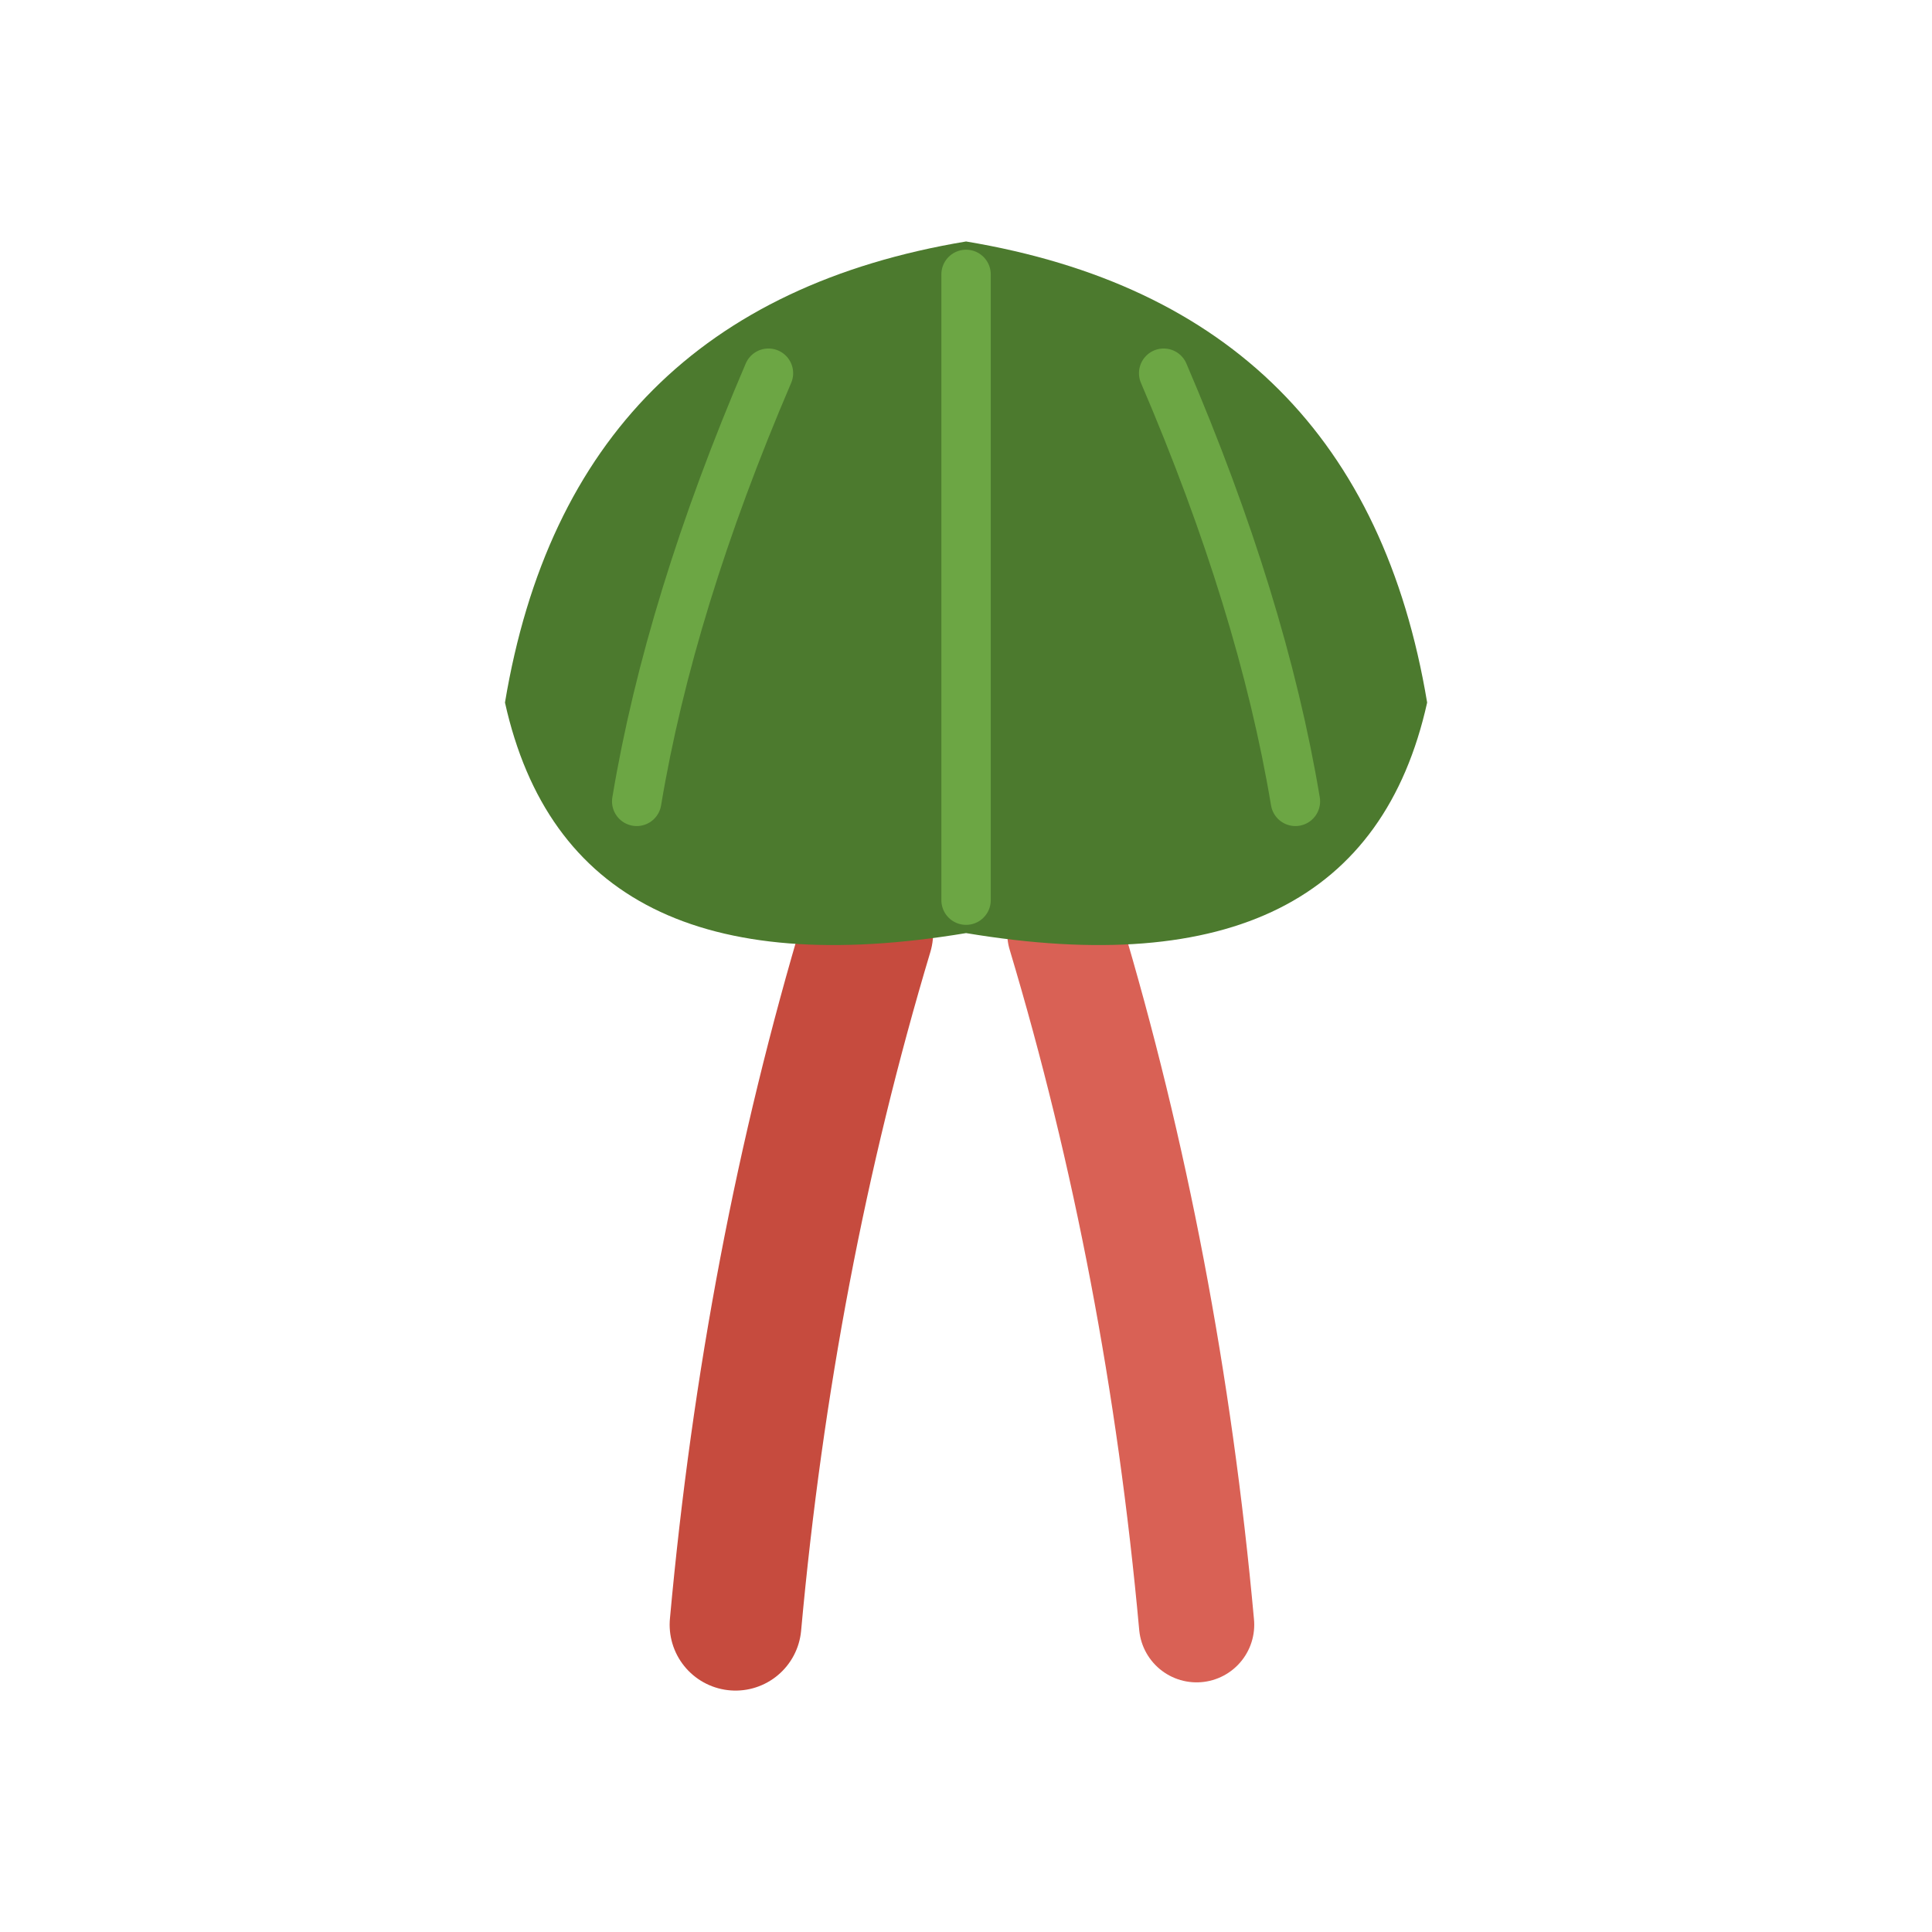
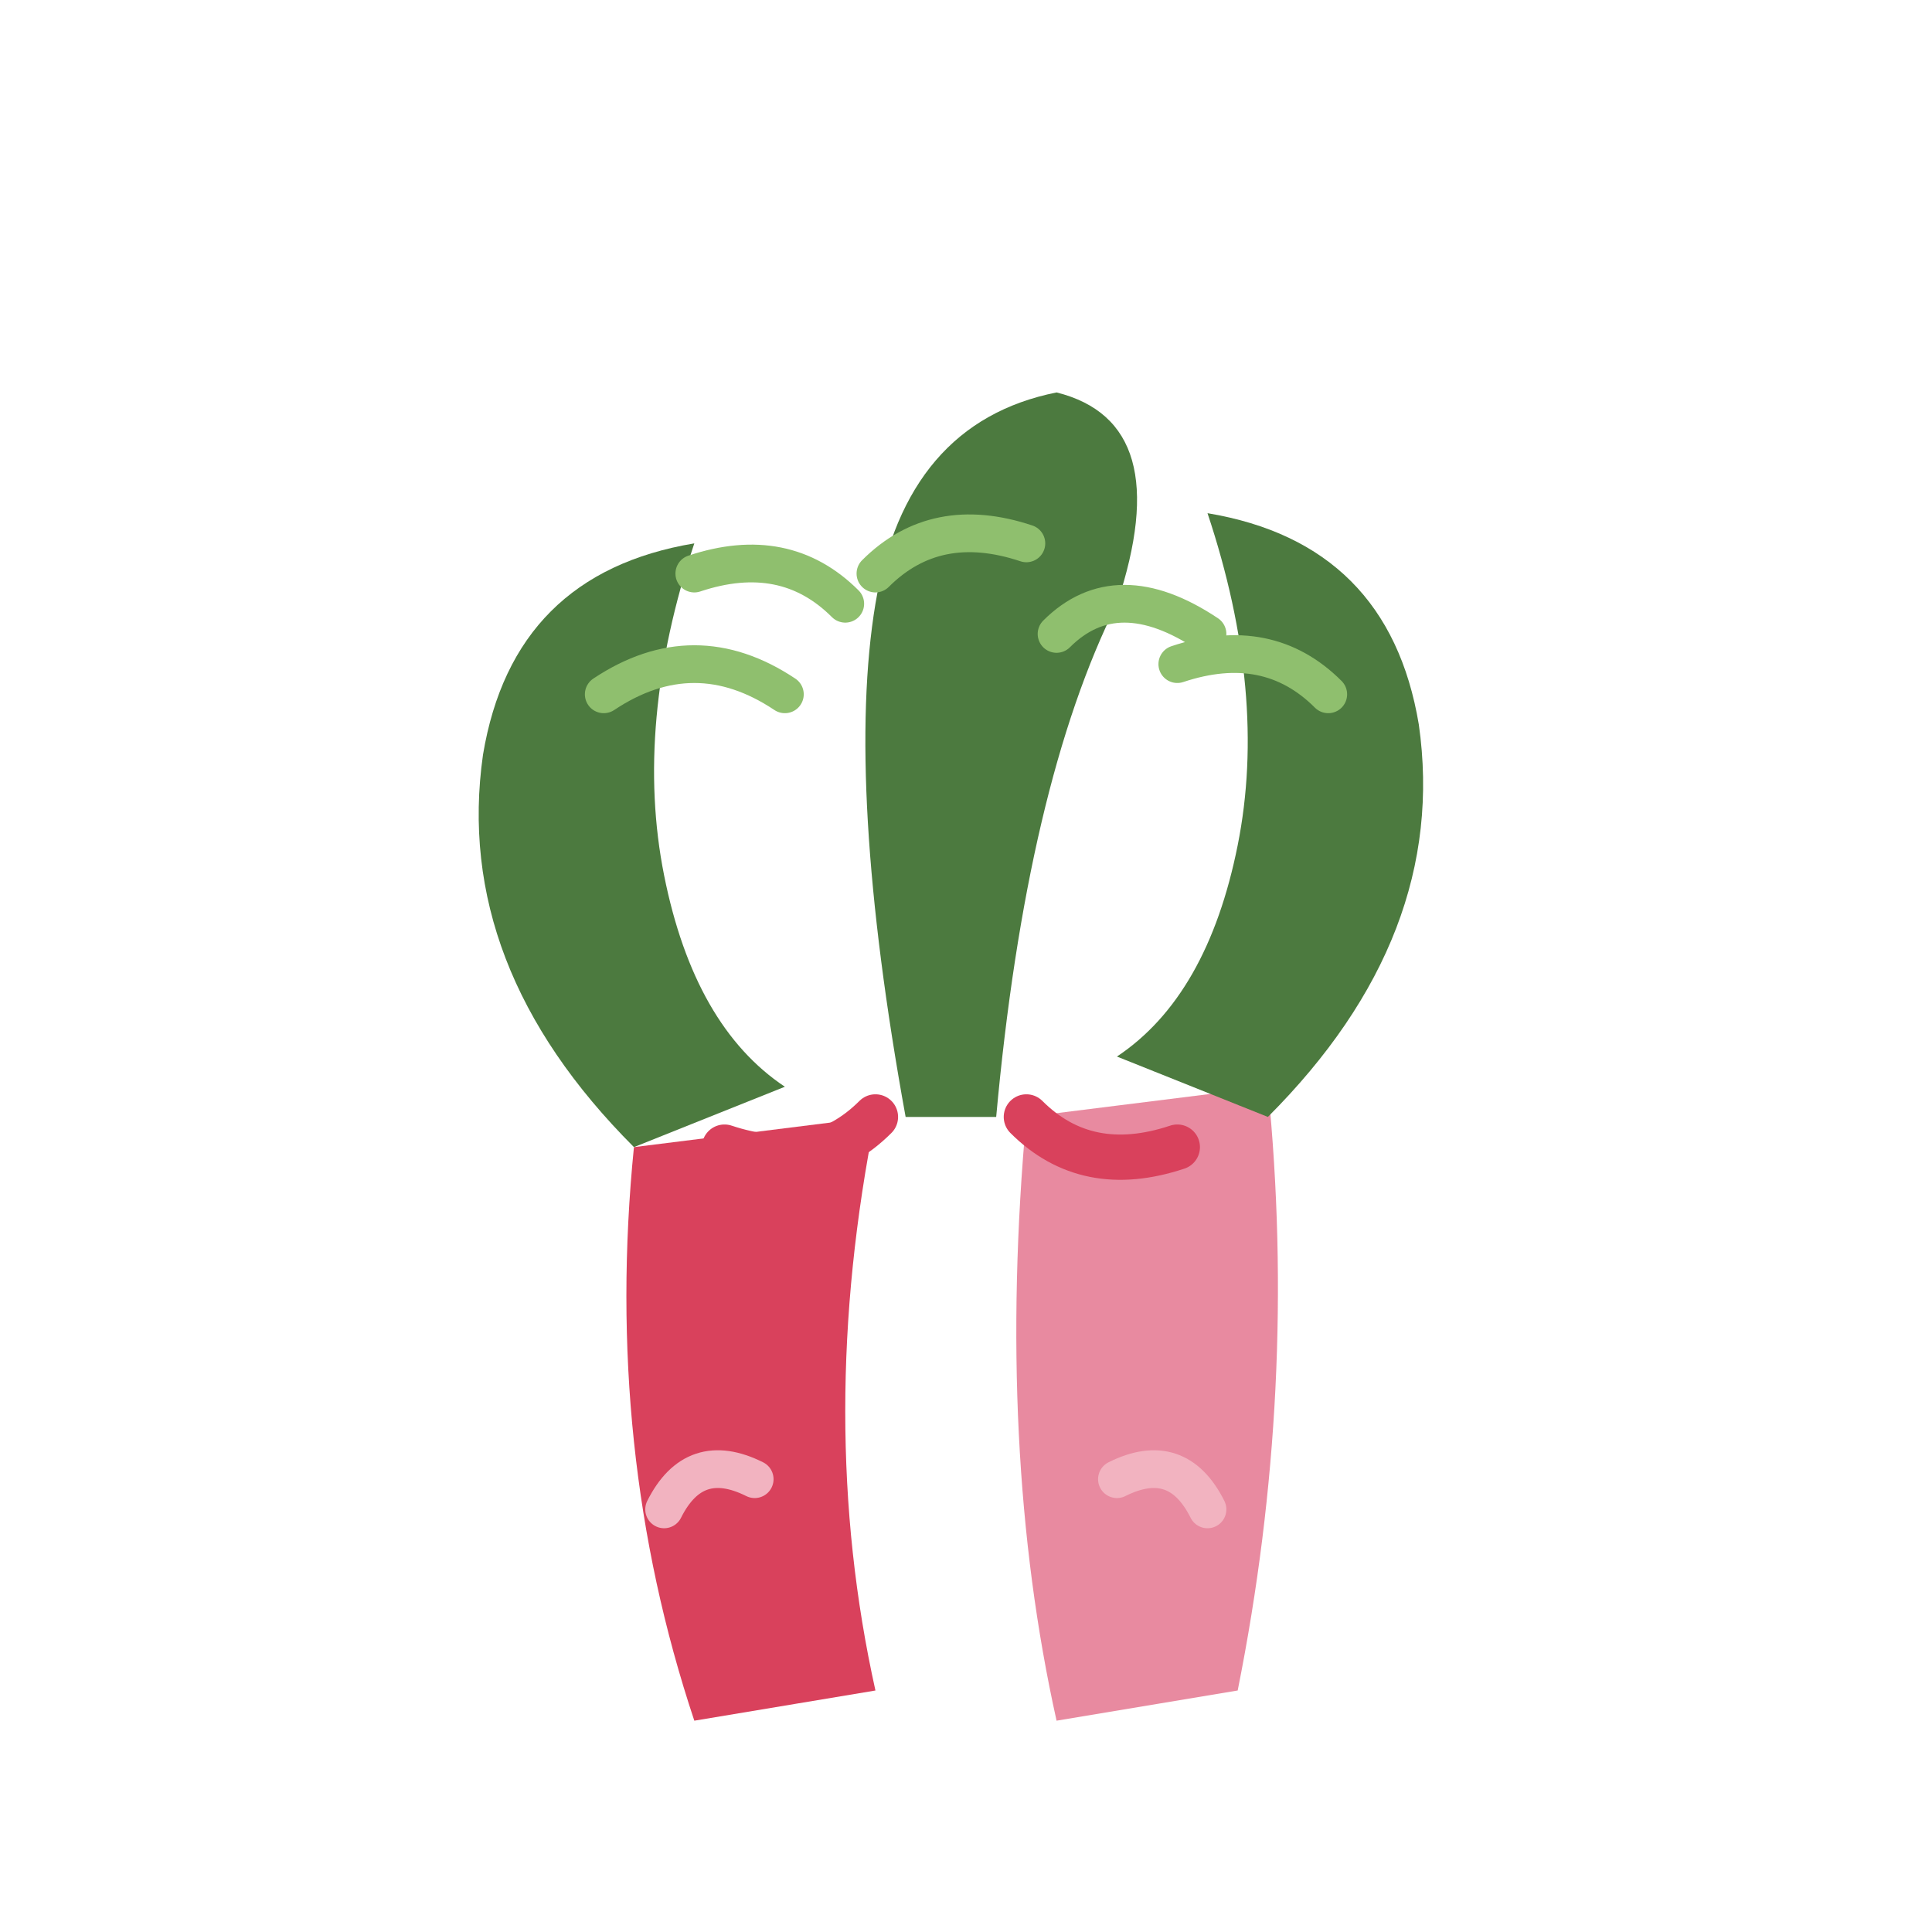
<svg xmlns="http://www.w3.org/2000/svg" viewBox="0 0 128 128">
-   <g transform="translate(-5.82 -3.64) scale(1.091)">
-     <path d="M58 60 Q52 80 50 102" fill="none" stroke="#C64B3E" stroke-width="8" stroke-linecap="round" />
-     <path d="M70 60 Q76 80 78 102" fill="none" stroke="#D96155" stroke-width="7" stroke-linecap="round" />
-     <path d="M64 18 Q40 22 36 46 Q40 64 64 60 Q88 64 92 46 Q88 22 64 18 Z" fill="#4C7A2E" />
-     <path d="M64 20 L64 58" fill="none" stroke="#6CA644" stroke-width="3" stroke-linecap="round" />
-     <path d="M52 26 Q46 40 44 52" fill="none" stroke="#6CA644" stroke-width="3" stroke-linecap="round" />
-     <path d="M76 26 Q82 40 84 52" fill="none" stroke="#6CA644" stroke-width="3" stroke-linecap="round" />
-   </g>
+   <path d="M46 114 Q40 96 42 76 L58 74 Q54 94 58 112 Z" fill="#D9415C" />
+   <path d="M70 114 Q66 96 68 74 L84 72 Q86 92 82 112 Z" fill="#E88AA0" />
+   <path d="M58 74 Q54 78 48 76 M68 74 Q72 78 78 76" fill="none" stroke="#D9415C" stroke-width="3" stroke-linecap="round" />
+   <path d="M42 76 Q30 64 32 50 Q34 38 46 36 Q42 48 44 58 Q46 68 52 72 Z" fill="#4C7A3F" />
+   <path d="M84 74 Q96 62 94 48 Q92 36 80 34 Q84 46 82 56 Q80 66 74 70 Z" fill="#4C7A3F" />
+   <path d="M60 74 Q56 52 58 40 Q60 28 70 26 Q78 28 74 40 Q68 52 66 74 Z" fill="#4C7A3F" />
+   <path d="M40 46 Q46 42 52 46 M46 38 Q52 36 56 40 M58 38 Q62 34 68 36 M80 42 Q74 38 70 42 M88 46 Q84 42 78 44" fill="none" stroke="#8FBF6E" stroke-width="2.5" stroke-linecap="round" />
+   <path d="M44 100 Q46 96 50 98 M74 98 Q78 96 80 100" fill="none" stroke="#F2B3C0" stroke-width="2.5" stroke-linecap="round" />
</svg>
